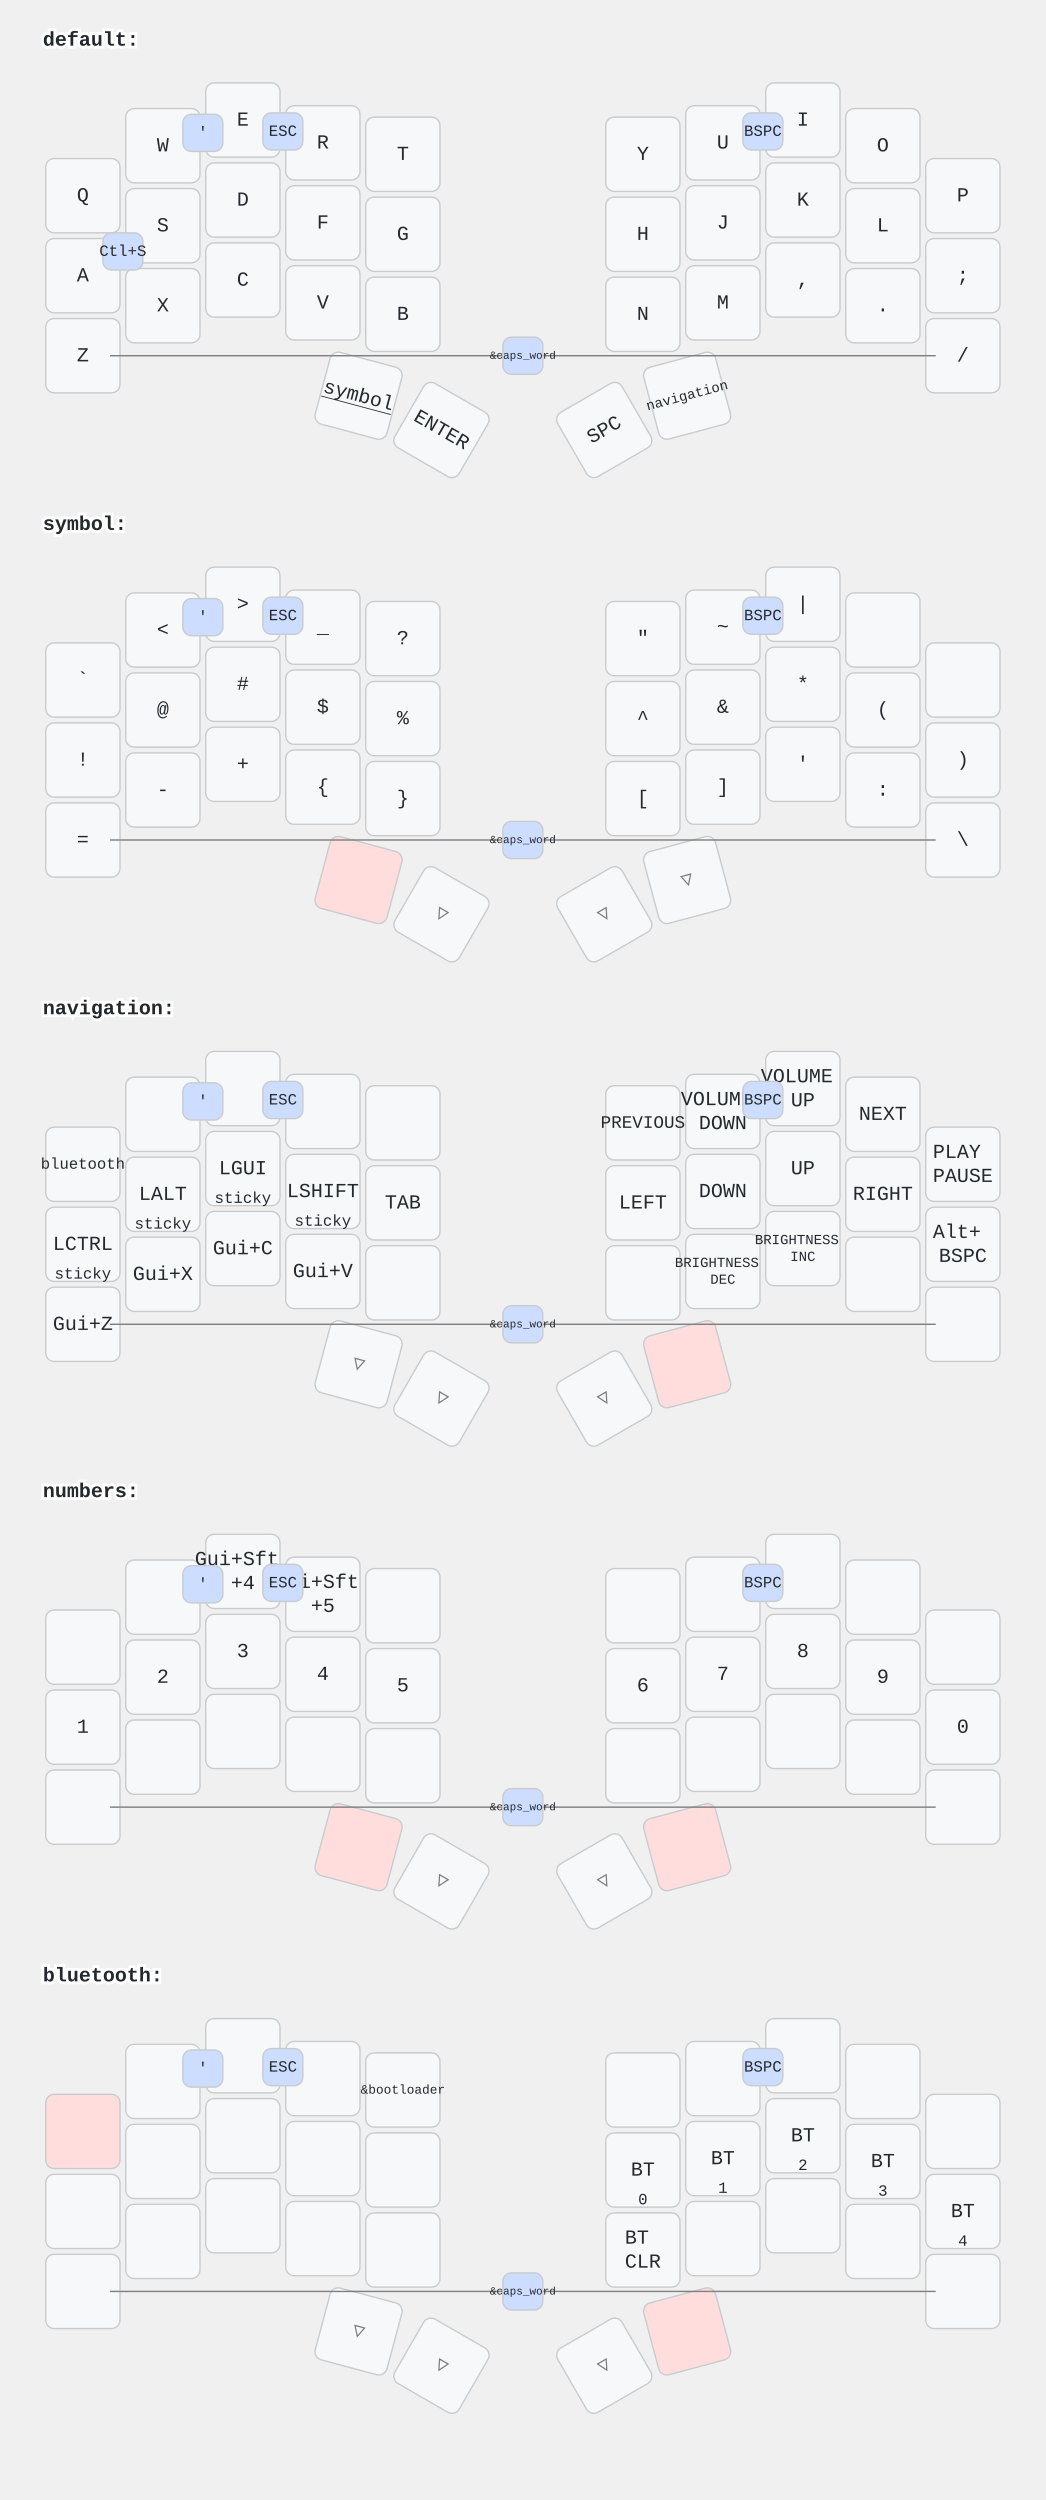
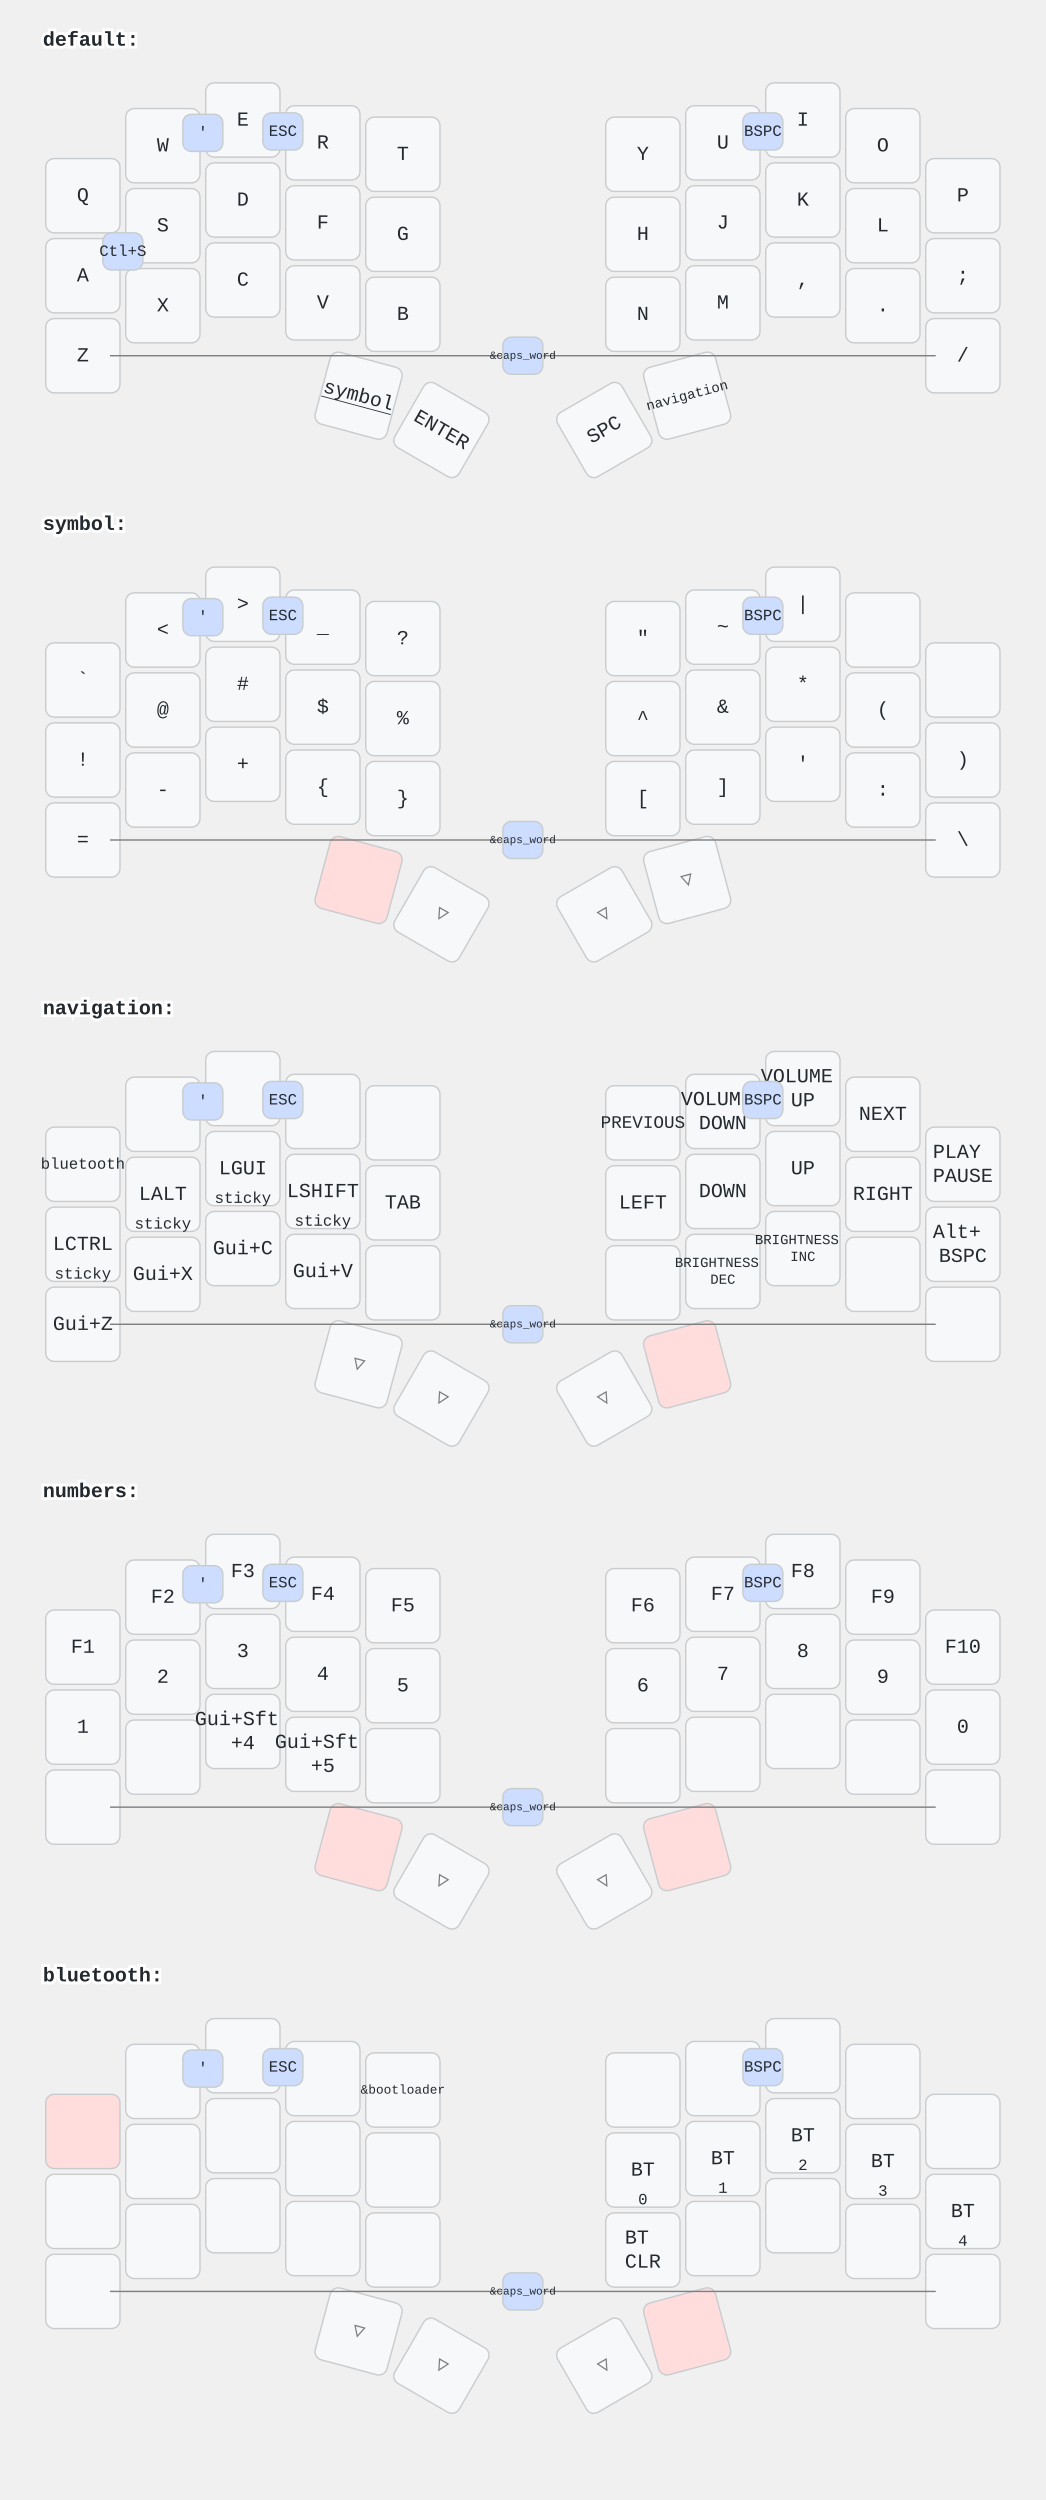
<svg xmlns="http://www.w3.org/2000/svg" width="732" height="1750" viewBox="0 0 732 1750" class="keymap">
  <style>/* inherit to force styles through use tags */
svg path {
    fill: inherit;
}

/* font and background color specifications */
svg.keymap {
    font-family: SFMono-Regular,Consolas,Liberation Mono,Menlo,monospace;
    font-size: 14px;
    font-kerning: normal;
    text-rendering: optimizeLegibility;
    fill: #24292e;
}

/* default key styling */
rect.key {
    fill: #f6f8fa;
}

rect.key, rect.combo {
    stroke: #c9cccf;
    stroke-width: 1;
}

/* default key side styling, only used is draw_key_sides is set */
rect.side {
    filter: brightness(90%);
}

/* color accent for combo boxes */
rect.combo, rect.combo-separate {
    fill: #cdf;
}

/* color accent for held keys */
rect.held, rect.combo.held {
    fill: #fdd;
}

/* color accent for ghost (optional) keys */
rect.ghost, rect.combo.ghost {
    stroke-dasharray: 4, 4;
    stroke-width: 2;
}

text {
    text-anchor: middle;
    dominant-baseline: middle;
}

/* styling for layer labels */
text.label {
    font-weight: bold;
    text-anchor: start;
    stroke: white;
    stroke-width: 4;
    paint-order: stroke;
}

/* styling for optional footer */
text.footer {
    text-anchor: end;
    dominant-baseline: auto;
    stroke: white;
    stroke-width: 4;
    paint-order: stroke;
}

/* styling for combo tap, and key non-tap label text */
text.combo, text.hold, text.shifted, text.left, text.right {
    font-size: 11px;
}

text.hold {
    text-anchor: middle;
    dominant-baseline: auto;
}

text.shifted {
    text-anchor: middle;
    dominant-baseline: hanging;
}

text.left {
    text-anchor: start;
}

text.right {
    text-anchor: end;
}

text.layer-activator {
    text-decoration: underline;
}

/* styling for hold/shifted label text in combo box */
text.combo.hold, text.combo.shifted, text.combo.left, text.combo.right {
    font-size: 8px;
}

/* lighter symbol for transparent keys */
text.trans {
    fill: #7b7e81;
}

/* styling for combo dendrons */
path.combo {
    stroke-width: 1;
    stroke: gray;
    fill: none;
}

/* Start Tabler Icons Cleanup */
/* cannot use height/width with glyphs */
.icon-tabler &gt; path {
    fill: inherit;
    stroke: inherit;
    stroke-width: 2;
}
/* hide tabler's default box */
.icon-tabler &gt; path[stroke="none"][fill="none"] {
    visibility: hidden;
}
/* End Tabler Icons Cleanup */
</style>
  <g transform="translate(30, 0)" class="layer-default">
    <text x="0" y="28" class="label" id="default">default:</text>
    <g transform="translate(0, 56)">
      <g transform="translate(28, 81)" class="key keypos-0">
        <rect rx="6" ry="6" x="-26" y="-26" width="52" height="52" class="key" />
        <text x="0" y="0" class="key tap">Q</text>
      </g>
      <g transform="translate(84, 46)" class="key keypos-1">
        <rect rx="6" ry="6" x="-26" y="-26" width="52" height="52" class="key" />
        <text x="0" y="0" class="key tap">W</text>
      </g>
      <g transform="translate(140, 28)" class="key keypos-2">
        <rect rx="6" ry="6" x="-26" y="-26" width="52" height="52" class="key" />
        <text x="0" y="0" class="key tap">E</text>
      </g>
      <g transform="translate(196, 44)" class="key keypos-3">
        <rect rx="6" ry="6" x="-26" y="-26" width="52" height="52" class="key" />
        <text x="0" y="0" class="key tap">R</text>
      </g>
      <g transform="translate(252, 52)" class="key keypos-4">
        <rect rx="6" ry="6" x="-26" y="-26" width="52" height="52" class="key" />
        <text x="0" y="0" class="key tap">T</text>
      </g>
      <g transform="translate(420, 52)" class="key keypos-5">
        <rect rx="6" ry="6" x="-26" y="-26" width="52" height="52" class="key" />
        <text x="0" y="0" class="key tap">Y</text>
      </g>
      <g transform="translate(476, 44)" class="key keypos-6">
        <rect rx="6" ry="6" x="-26" y="-26" width="52" height="52" class="key" />
        <text x="0" y="0" class="key tap">U</text>
      </g>
      <g transform="translate(532, 28)" class="key keypos-7">
        <rect rx="6" ry="6" x="-26" y="-26" width="52" height="52" class="key" />
        <text x="0" y="0" class="key tap">I</text>
      </g>
      <g transform="translate(588, 46)" class="key keypos-8">
        <rect rx="6" ry="6" x="-26" y="-26" width="52" height="52" class="key" />
        <text x="0" y="0" class="key tap">O</text>
      </g>
      <g transform="translate(644, 81)" class="key keypos-9">
        <rect rx="6" ry="6" x="-26" y="-26" width="52" height="52" class="key" />
        <text x="0" y="0" class="key tap">P</text>
      </g>
      <g transform="translate(28, 137)" class="key keypos-10">
        <rect rx="6" ry="6" x="-26" y="-26" width="52" height="52" class="key" />
        <text x="0" y="0" class="key tap">A</text>
      </g>
      <g transform="translate(84, 102)" class="key keypos-11">
        <rect rx="6" ry="6" x="-26" y="-26" width="52" height="52" class="key" />
        <text x="0" y="0" class="key tap">S</text>
      </g>
      <g transform="translate(140, 84)" class="key keypos-12">
        <rect rx="6" ry="6" x="-26" y="-26" width="52" height="52" class="key" />
        <text x="0" y="0" class="key tap">D</text>
      </g>
      <g transform="translate(196, 100)" class="key keypos-13">
        <rect rx="6" ry="6" x="-26" y="-26" width="52" height="52" class="key" />
        <text x="0" y="0" class="key tap">F</text>
      </g>
      <g transform="translate(252, 108)" class="key keypos-14">
        <rect rx="6" ry="6" x="-26" y="-26" width="52" height="52" class="key" />
        <text x="0" y="0" class="key tap">G</text>
      </g>
      <g transform="translate(420, 108)" class="key keypos-15">
        <rect rx="6" ry="6" x="-26" y="-26" width="52" height="52" class="key" />
        <text x="0" y="0" class="key tap">H</text>
      </g>
      <g transform="translate(476, 100)" class="key keypos-16">
        <rect rx="6" ry="6" x="-26" y="-26" width="52" height="52" class="key" />
        <text x="0" y="0" class="key tap">J</text>
      </g>
      <g transform="translate(532, 84)" class="key keypos-17">
        <rect rx="6" ry="6" x="-26" y="-26" width="52" height="52" class="key" />
        <text x="0" y="0" class="key tap">K</text>
      </g>
      <g transform="translate(588, 102)" class="key keypos-18">
        <rect rx="6" ry="6" x="-26" y="-26" width="52" height="52" class="key" />
        <text x="0" y="0" class="key tap">L</text>
      </g>
      <g transform="translate(644, 137)" class="key keypos-19">
        <rect rx="6" ry="6" x="-26" y="-26" width="52" height="52" class="key" />
        <text x="0" y="0" class="key tap">;</text>
      </g>
      <g transform="translate(28, 193)" class="key keypos-20">
        <rect rx="6" ry="6" x="-26" y="-26" width="52" height="52" class="key" />
        <text x="0" y="0" class="key tap">Z</text>
      </g>
      <g transform="translate(84, 158)" class="key keypos-21">
        <rect rx="6" ry="6" x="-26" y="-26" width="52" height="52" class="key" />
        <text x="0" y="0" class="key tap">X</text>
      </g>
      <g transform="translate(140, 140)" class="key keypos-22">
        <rect rx="6" ry="6" x="-26" y="-26" width="52" height="52" class="key" />
        <text x="0" y="0" class="key tap">C</text>
      </g>
      <g transform="translate(196, 156)" class="key keypos-23">
        <rect rx="6" ry="6" x="-26" y="-26" width="52" height="52" class="key" />
        <text x="0" y="0" class="key tap">V</text>
      </g>
      <g transform="translate(252, 164)" class="key keypos-24">
        <rect rx="6" ry="6" x="-26" y="-26" width="52" height="52" class="key" />
        <text x="0" y="0" class="key tap">B</text>
      </g>
      <g transform="translate(420, 164)" class="key keypos-25">
        <rect rx="6" ry="6" x="-26" y="-26" width="52" height="52" class="key" />
        <text x="0" y="0" class="key tap">N</text>
      </g>
      <g transform="translate(476, 156)" class="key keypos-26">
        <rect rx="6" ry="6" x="-26" y="-26" width="52" height="52" class="key" />
        <text x="0" y="0" class="key tap">M</text>
      </g>
      <g transform="translate(532, 140)" class="key keypos-27">
        <rect rx="6" ry="6" x="-26" y="-26" width="52" height="52" class="key" />
        <text x="0" y="0" class="key tap">,</text>
      </g>
      <g transform="translate(588, 158)" class="key keypos-28">
        <rect rx="6" ry="6" x="-26" y="-26" width="52" height="52" class="key" />
        <text x="0" y="0" class="key tap">.</text>
      </g>
      <g transform="translate(644, 193)" class="key keypos-29">
        <rect rx="6" ry="6" x="-26" y="-26" width="52" height="52" class="key" />
        <text x="0" y="0" class="key tap">/</text>
      </g>
      <g transform="translate(221, 221) rotate(15.0)" class="key keypos-30">
        <rect rx="6" ry="6" x="-26" y="-26" width="52" height="52" class="key" />
        <a href="#symbol">
          <text x="0" y="0" class="key tap layer-activator">symbol</text>
        </a>
      </g>
      <g transform="translate(279, 245) rotate(30.0)" class="key keypos-31">
        <rect rx="6" ry="6" x="-26" y="-26" width="52" height="52" class="key" />
        <text x="0" y="0" class="key tap">ENTER</text>
      </g>
      <g transform="translate(393, 245) rotate(-30.0)" class="key keypos-32">
        <rect rx="6" ry="6" x="-26" y="-26" width="52" height="52" class="key" />
        <text x="0" y="0" class="key tap">SPC</text>
      </g>
      <g transform="translate(451, 221) rotate(-15.0)" class="key keypos-33">
        <rect rx="6" ry="6" x="-26" y="-26" width="52" height="52" class="key" />
        <a href="#navigation">
          <text x="0" y="0" class="key tap layer-activator">
            <tspan style="font-size: 70%">navigation</tspan>
          </text>
        </a>
      </g>
      <g class="combo combopos-0">
        <rect rx="6" ry="6" x="98" y="24" width="28" height="26" class="combo" />
        <text x="112" y="37" class="combo tap">'</text>
      </g>
      <g class="combo combopos-1">
        <rect rx="6" ry="6" x="154" y="23" width="28" height="26" class="combo" />
        <text x="168" y="36" class="combo tap">ESC</text>
      </g>
      <g class="combo combopos-2">
        <path d="M336,193 l-289,0" class="combo" />
        <path d="M336,193 l289,0" class="combo" />
        <rect rx="6" ry="6" x="322" y="180" width="28" height="26" class="combo" />
        <text x="336" y="193" class="combo tap">
          <tspan style="font-size: 70%">&amp;caps_word</tspan>
        </text>
      </g>
      <g class="combo combopos-3">
        <rect rx="6" ry="6" x="490" y="23" width="28" height="26" class="combo" />
        <text x="504" y="36" class="combo tap">BSPC</text>
      </g>
      <g class="combo combopos-4">
        <rect rx="6" ry="6" x="42" y="107" width="28" height="26" class="combo" />
        <text x="56" y="120" class="combo tap">Ctl+S</text>
      </g>
    </g>
  </g>
  <g transform="translate(30, 339)" class="layer-symbol">
    <text x="0" y="28" class="label" id="symbol">symbol:</text>
    <g transform="translate(0, 56)">
      <g transform="translate(28, 81)" class="key keypos-0">
        <rect rx="6" ry="6" x="-26" y="-26" width="52" height="52" class="key" />
        <text x="0" y="0" class="key tap">`</text>
      </g>
      <g transform="translate(84, 46)" class="key keypos-1">
        <rect rx="6" ry="6" x="-26" y="-26" width="52" height="52" class="key" />
        <text x="0" y="0" class="key tap">&lt;</text>
      </g>
      <g transform="translate(140, 28)" class="key keypos-2">
        <rect rx="6" ry="6" x="-26" y="-26" width="52" height="52" class="key" />
        <text x="0" y="0" class="key tap">&gt;</text>
      </g>
      <g transform="translate(196, 44)" class="key keypos-3">
        <rect rx="6" ry="6" x="-26" y="-26" width="52" height="52" class="key" />
        <text x="0" y="0" class="key tap">_</text>
      </g>
      <g transform="translate(252, 52)" class="key keypos-4">
        <rect rx="6" ry="6" x="-26" y="-26" width="52" height="52" class="key" />
        <text x="0" y="0" class="key tap">?</text>
      </g>
      <g transform="translate(420, 52)" class="key keypos-5">
        <rect rx="6" ry="6" x="-26" y="-26" width="52" height="52" class="key" />
        <text x="0" y="0" class="key tap">"</text>
      </g>
      <g transform="translate(476, 44)" class="key keypos-6">
        <rect rx="6" ry="6" x="-26" y="-26" width="52" height="52" class="key" />
        <text x="0" y="0" class="key tap">~</text>
      </g>
      <g transform="translate(532, 28)" class="key keypos-7">
        <rect rx="6" ry="6" x="-26" y="-26" width="52" height="52" class="key" />
        <text x="0" y="0" class="key tap">|</text>
      </g>
      <g transform="translate(588, 46)" class="key keypos-8">
        <rect rx="6" ry="6" x="-26" y="-26" width="52" height="52" class="key" />
      </g>
      <g transform="translate(644, 81)" class="key keypos-9">
        <rect rx="6" ry="6" x="-26" y="-26" width="52" height="52" class="key" />
      </g>
      <g transform="translate(28, 137)" class="key keypos-10">
        <rect rx="6" ry="6" x="-26" y="-26" width="52" height="52" class="key" />
        <text x="0" y="0" class="key tap">!</text>
      </g>
      <g transform="translate(84, 102)" class="key keypos-11">
        <rect rx="6" ry="6" x="-26" y="-26" width="52" height="52" class="key" />
        <text x="0" y="0" class="key tap">@</text>
      </g>
      <g transform="translate(140, 84)" class="key keypos-12">
        <rect rx="6" ry="6" x="-26" y="-26" width="52" height="52" class="key" />
        <text x="0" y="0" class="key tap">#</text>
      </g>
      <g transform="translate(196, 100)" class="key keypos-13">
        <rect rx="6" ry="6" x="-26" y="-26" width="52" height="52" class="key" />
        <text x="0" y="0" class="key tap">$</text>
      </g>
      <g transform="translate(252, 108)" class="key keypos-14">
        <rect rx="6" ry="6" x="-26" y="-26" width="52" height="52" class="key" />
        <text x="0" y="0" class="key tap">%</text>
      </g>
      <g transform="translate(420, 108)" class="key keypos-15">
        <rect rx="6" ry="6" x="-26" y="-26" width="52" height="52" class="key" />
        <text x="0" y="0" class="key tap">^</text>
      </g>
      <g transform="translate(476, 100)" class="key keypos-16">
        <rect rx="6" ry="6" x="-26" y="-26" width="52" height="52" class="key" />
        <text x="0" y="0" class="key tap">&amp;</text>
      </g>
      <g transform="translate(532, 84)" class="key keypos-17">
        <rect rx="6" ry="6" x="-26" y="-26" width="52" height="52" class="key" />
        <text x="0" y="0" class="key tap">*</text>
      </g>
      <g transform="translate(588, 102)" class="key keypos-18">
        <rect rx="6" ry="6" x="-26" y="-26" width="52" height="52" class="key" />
        <text x="0" y="0" class="key tap">(</text>
      </g>
      <g transform="translate(644, 137)" class="key keypos-19">
        <rect rx="6" ry="6" x="-26" y="-26" width="52" height="52" class="key" />
        <text x="0" y="0" class="key tap">)</text>
      </g>
      <g transform="translate(28, 193)" class="key keypos-20">
        <rect rx="6" ry="6" x="-26" y="-26" width="52" height="52" class="key" />
        <text x="0" y="0" class="key tap">=</text>
      </g>
      <g transform="translate(84, 158)" class="key keypos-21">
        <rect rx="6" ry="6" x="-26" y="-26" width="52" height="52" class="key" />
        <text x="0" y="0" class="key tap">-</text>
      </g>
      <g transform="translate(140, 140)" class="key keypos-22">
        <rect rx="6" ry="6" x="-26" y="-26" width="52" height="52" class="key" />
        <text x="0" y="0" class="key tap">+</text>
      </g>
      <g transform="translate(196, 156)" class="key keypos-23">
        <rect rx="6" ry="6" x="-26" y="-26" width="52" height="52" class="key" />
        <text x="0" y="0" class="key tap">{</text>
      </g>
      <g transform="translate(252, 164)" class="key keypos-24">
        <rect rx="6" ry="6" x="-26" y="-26" width="52" height="52" class="key" />
        <text x="0" y="0" class="key tap">}</text>
      </g>
      <g transform="translate(420, 164)" class="key keypos-25">
        <rect rx="6" ry="6" x="-26" y="-26" width="52" height="52" class="key" />
        <text x="0" y="0" class="key tap">[</text>
      </g>
      <g transform="translate(476, 156)" class="key keypos-26">
        <rect rx="6" ry="6" x="-26" y="-26" width="52" height="52" class="key" />
        <text x="0" y="0" class="key tap">]</text>
      </g>
      <g transform="translate(532, 140)" class="key keypos-27">
        <rect rx="6" ry="6" x="-26" y="-26" width="52" height="52" class="key" />
        <text x="0" y="0" class="key tap">'</text>
      </g>
      <g transform="translate(588, 158)" class="key keypos-28">
        <rect rx="6" ry="6" x="-26" y="-26" width="52" height="52" class="key" />
        <text x="0" y="0" class="key tap">:</text>
      </g>
      <g transform="translate(644, 193)" class="key keypos-29">
        <rect rx="6" ry="6" x="-26" y="-26" width="52" height="52" class="key" />
        <text x="0" y="0" class="key tap">\</text>
      </g>
      <g transform="translate(221, 221) rotate(15.0)" class="key held keypos-30">
        <rect rx="6" ry="6" x="-26" y="-26" width="52" height="52" class="key held" />
      </g>
      <g transform="translate(279, 245) rotate(30.0)" class="key trans keypos-31">
        <rect rx="6" ry="6" x="-26" y="-26" width="52" height="52" class="key trans" />
        <text x="0" y="0" class="key trans tap">▽</text>
      </g>
      <g transform="translate(393, 245) rotate(-30.0)" class="key trans keypos-32">
        <rect rx="6" ry="6" x="-26" y="-26" width="52" height="52" class="key trans" />
        <text x="0" y="0" class="key trans tap">▽</text>
      </g>
      <g transform="translate(451, 221) rotate(-15.0)" class="key trans keypos-33">
        <rect rx="6" ry="6" x="-26" y="-26" width="52" height="52" class="key trans" />
        <text x="0" y="0" class="key trans tap">▽</text>
      </g>
      <g class="combo combopos-0">
        <rect rx="6" ry="6" x="98" y="24" width="28" height="26" class="combo" />
        <text x="112" y="37" class="combo tap">'</text>
      </g>
      <g class="combo combopos-1">
        <rect rx="6" ry="6" x="154" y="23" width="28" height="26" class="combo" />
        <text x="168" y="36" class="combo tap">ESC</text>
      </g>
      <g class="combo combopos-2">
        <path d="M336,193 l-289,0" class="combo" />
        <path d="M336,193 l289,0" class="combo" />
        <rect rx="6" ry="6" x="322" y="180" width="28" height="26" class="combo" />
        <text x="336" y="193" class="combo tap">
          <tspan style="font-size: 70%">&amp;caps_word</tspan>
        </text>
      </g>
      <g class="combo combopos-3">
        <rect rx="6" ry="6" x="490" y="23" width="28" height="26" class="combo" />
        <text x="504" y="36" class="combo tap">BSPC</text>
      </g>
    </g>
  </g>
  <g transform="translate(30, 678)" class="layer-navigation">
    <text x="0" y="28" class="label" id="navigation">navigation:</text>
    <g transform="translate(0, 56)">
      <g transform="translate(28, 81)" class="key keypos-0">
        <rect rx="6" ry="6" x="-26" y="-26" width="52" height="52" class="key" />
        <a href="#bluetooth">
          <text x="0" y="0" class="key tap layer-activator">
            <tspan style="font-size: 78%">bluetooth</tspan>
          </text>
        </a>
      </g>
      <g transform="translate(84, 46)" class="key keypos-1">
        <rect rx="6" ry="6" x="-26" y="-26" width="52" height="52" class="key" />
      </g>
      <g transform="translate(140, 28)" class="key keypos-2">
        <rect rx="6" ry="6" x="-26" y="-26" width="52" height="52" class="key" />
      </g>
      <g transform="translate(196, 44)" class="key keypos-3">
        <rect rx="6" ry="6" x="-26" y="-26" width="52" height="52" class="key" />
      </g>
      <g transform="translate(252, 52)" class="key keypos-4">
        <rect rx="6" ry="6" x="-26" y="-26" width="52" height="52" class="key" />
      </g>
      <g transform="translate(420, 52)" class="key keypos-5">
        <rect rx="6" ry="6" x="-26" y="-26" width="52" height="52" class="key" />
        <text x="0" y="0" class="key tap">
          <tspan style="font-size: 88%">PREVIOUS</tspan>
        </text>
      </g>
      <g transform="translate(476, 44)" class="key keypos-6">
        <rect rx="6" ry="6" x="-26" y="-26" width="52" height="52" class="key" />
        <text x="0" y="0" class="key tap">
          <tspan x="0" dy="-0.6em">VOLUME</tspan>
          <tspan x="0" dy="1.2em">DOWN</tspan>
        </text>
      </g>
      <g transform="translate(532, 28)" class="key keypos-7">
        <rect rx="6" ry="6" x="-26" y="-26" width="52" height="52" class="key" />
        <text x="0" y="0" class="key tap">
          <tspan x="0" dy="-0.6em">VOLUME</tspan>
          <tspan x="0" dy="1.2em">UP</tspan>
        </text>
      </g>
      <g transform="translate(588, 46)" class="key keypos-8">
        <rect rx="6" ry="6" x="-26" y="-26" width="52" height="52" class="key" />
        <text x="0" y="0" class="key tap">NEXT</text>
      </g>
      <g transform="translate(644, 81)" class="key keypos-9">
        <rect rx="6" ry="6" x="-26" y="-26" width="52" height="52" class="key" />
        <text x="0" y="0" class="key tap">
          <tspan x="0" dy="-0.6em">PLAY</tspan>
          <tspan x="0" dy="1.2em">PAUSE</tspan>
        </text>
      </g>
      <g transform="translate(28, 137)" class="key keypos-10">
        <rect rx="6" ry="6" x="-26" y="-26" width="52" height="52" class="key" />
        <text x="0" y="0" class="key tap">LCTRL</text>
        <text x="0" y="24" class="key hold">sticky</text>
      </g>
      <g transform="translate(84, 102)" class="key keypos-11">
        <rect rx="6" ry="6" x="-26" y="-26" width="52" height="52" class="key" />
        <text x="0" y="0" class="key tap">LALT</text>
        <text x="0" y="24" class="key hold">sticky</text>
      </g>
      <g transform="translate(140, 84)" class="key keypos-12">
        <rect rx="6" ry="6" x="-26" y="-26" width="52" height="52" class="key" />
        <text x="0" y="0" class="key tap">LGUI</text>
        <text x="0" y="24" class="key hold">sticky</text>
      </g>
      <g transform="translate(196, 100)" class="key keypos-13">
        <rect rx="6" ry="6" x="-26" y="-26" width="52" height="52" class="key" />
        <text x="0" y="0" class="key tap">LSHIFT</text>
        <text x="0" y="24" class="key hold">sticky</text>
      </g>
      <g transform="translate(252, 108)" class="key keypos-14">
        <rect rx="6" ry="6" x="-26" y="-26" width="52" height="52" class="key" />
        <text x="0" y="0" class="key tap">TAB</text>
      </g>
      <g transform="translate(420, 108)" class="key keypos-15">
        <rect rx="6" ry="6" x="-26" y="-26" width="52" height="52" class="key" />
        <text x="0" y="0" class="key tap">LEFT</text>
      </g>
      <g transform="translate(476, 100)" class="key keypos-16">
        <rect rx="6" ry="6" x="-26" y="-26" width="52" height="52" class="key" />
        <text x="0" y="0" class="key tap">DOWN</text>
      </g>
      <g transform="translate(532, 84)" class="key keypos-17">
        <rect rx="6" ry="6" x="-26" y="-26" width="52" height="52" class="key" />
        <text x="0" y="0" class="key tap">UP</text>
      </g>
      <g transform="translate(588, 102)" class="key keypos-18">
        <rect rx="6" ry="6" x="-26" y="-26" width="52" height="52" class="key" />
        <text x="0" y="0" class="key tap">RIGHT</text>
      </g>
      <g transform="translate(644, 137)" class="key keypos-19">
        <rect rx="6" ry="6" x="-26" y="-26" width="52" height="52" class="key" />
        <text x="0" y="0" class="key tap">
          <tspan x="0" dy="-0.6em">Alt+</tspan>
          <tspan x="0" dy="1.2em">BSPC</tspan>
        </text>
      </g>
      <g transform="translate(28, 193)" class="key keypos-20">
        <rect rx="6" ry="6" x="-26" y="-26" width="52" height="52" class="key" />
        <text x="0" y="0" class="key tap">Gui+Z</text>
      </g>
      <g transform="translate(84, 158)" class="key keypos-21">
        <rect rx="6" ry="6" x="-26" y="-26" width="52" height="52" class="key" />
        <text x="0" y="0" class="key tap">Gui+X</text>
      </g>
      <g transform="translate(140, 140)" class="key keypos-22">
        <rect rx="6" ry="6" x="-26" y="-26" width="52" height="52" class="key" />
        <text x="0" y="0" class="key tap">Gui+C</text>
      </g>
      <g transform="translate(196, 156)" class="key keypos-23">
        <rect rx="6" ry="6" x="-26" y="-26" width="52" height="52" class="key" />
        <text x="0" y="0" class="key tap">Gui+V</text>
      </g>
      <g transform="translate(252, 164)" class="key keypos-24">
        <rect rx="6" ry="6" x="-26" y="-26" width="52" height="52" class="key" />
      </g>
      <g transform="translate(420, 164)" class="key keypos-25">
        <rect rx="6" ry="6" x="-26" y="-26" width="52" height="52" class="key" />
      </g>
      <g transform="translate(476, 156)" class="key keypos-26">
        <rect rx="6" ry="6" x="-26" y="-26" width="52" height="52" class="key" />
        <text x="0" y="0" class="key tap">
          <tspan x="0" dy="-0.6em" style="font-size: 70%">BRIGHTNESS</tspan>
          <tspan x="0" dy="1.2em" style="font-size: 70%">DEC</tspan>
        </text>
      </g>
      <g transform="translate(532, 140)" class="key keypos-27">
        <rect rx="6" ry="6" x="-26" y="-26" width="52" height="52" class="key" />
        <text x="0" y="0" class="key tap">
          <tspan x="0" dy="-0.6em" style="font-size: 70%">BRIGHTNESS</tspan>
          <tspan x="0" dy="1.2em" style="font-size: 70%">INC</tspan>
        </text>
      </g>
      <g transform="translate(588, 158)" class="key keypos-28">
        <rect rx="6" ry="6" x="-26" y="-26" width="52" height="52" class="key" />
      </g>
      <g transform="translate(644, 193)" class="key keypos-29">
        <rect rx="6" ry="6" x="-26" y="-26" width="52" height="52" class="key" />
      </g>
      <g transform="translate(221, 221) rotate(15.0)" class="key trans keypos-30">
        <rect rx="6" ry="6" x="-26" y="-26" width="52" height="52" class="key trans" />
        <text x="0" y="0" class="key trans tap">▽</text>
      </g>
      <g transform="translate(279, 245) rotate(30.0)" class="key trans keypos-31">
        <rect rx="6" ry="6" x="-26" y="-26" width="52" height="52" class="key trans" />
        <text x="0" y="0" class="key trans tap">▽</text>
      </g>
      <g transform="translate(393, 245) rotate(-30.0)" class="key trans keypos-32">
        <rect rx="6" ry="6" x="-26" y="-26" width="52" height="52" class="key trans" />
        <text x="0" y="0" class="key trans tap">▽</text>
      </g>
      <g transform="translate(451, 221) rotate(-15.0)" class="key held keypos-33">
        <rect rx="6" ry="6" x="-26" y="-26" width="52" height="52" class="key held" />
      </g>
      <g class="combo combopos-0">
        <rect rx="6" ry="6" x="98" y="24" width="28" height="26" class="combo" />
        <text x="112" y="37" class="combo tap">'</text>
      </g>
      <g class="combo combopos-1">
        <rect rx="6" ry="6" x="154" y="23" width="28" height="26" class="combo" />
        <text x="168" y="36" class="combo tap">ESC</text>
      </g>
      <g class="combo combopos-2">
        <path d="M336,193 l-289,0" class="combo" />
        <path d="M336,193 l289,0" class="combo" />
        <rect rx="6" ry="6" x="322" y="180" width="28" height="26" class="combo" />
        <text x="336" y="193" class="combo tap">
          <tspan style="font-size: 70%">&amp;caps_word</tspan>
        </text>
      </g>
      <g class="combo combopos-3">
        <rect rx="6" ry="6" x="490" y="23" width="28" height="26" class="combo" />
        <text x="504" y="36" class="combo tap">BSPC</text>
      </g>
    </g>
  </g>
  <g transform="translate(30, 1016)" class="layer-numbers">
    <text x="0" y="28" class="label" id="numbers">numbers:</text>
    <g transform="translate(0, 56)">
      <g transform="translate(28, 81)" class="key keypos-0">
        <rect rx="6" ry="6" x="-26" y="-26" width="52" height="52" class="key" />
+         <text x="0" y="0" class="key tap">F1</text>
      </g>
      <g transform="translate(84, 46)" class="key keypos-1">
        <rect rx="6" ry="6" x="-26" y="-26" width="52" height="52" class="key" />
+         <text x="0" y="0" class="key tap">F2</text>
      </g>
      <g transform="translate(140, 28)" class="key keypos-2">
+         <rect rx="6" ry="6" x="-26" y="-26" width="52" height="52" class="key" />
+         <text x="0" y="0" class="key tap">F3</text>
+       </g>
+       <g transform="translate(196, 44)" class="key keypos-3">
+         <rect rx="6" ry="6" x="-26" y="-26" width="52" height="52" class="key" />
+         <text x="0" y="0" class="key tap">F4</text>
+       </g>
+       <g transform="translate(252, 52)" class="key keypos-4">
+         <rect rx="6" ry="6" x="-26" y="-26" width="52" height="52" class="key" />
+         <text x="0" y="0" class="key tap">F5</text>
+       </g>
+       <g transform="translate(420, 52)" class="key keypos-5">
+         <rect rx="6" ry="6" x="-26" y="-26" width="52" height="52" class="key" />
+         <text x="0" y="0" class="key tap">F6</text>
+       </g>
+       <g transform="translate(476, 44)" class="key keypos-6">
+         <rect rx="6" ry="6" x="-26" y="-26" width="52" height="52" class="key" />
+         <text x="0" y="0" class="key tap">F7</text>
+       </g>
+       <g transform="translate(532, 28)" class="key keypos-7">
+         <rect rx="6" ry="6" x="-26" y="-26" width="52" height="52" class="key" />
+         <text x="0" y="0" class="key tap">F8</text>
+       </g>
+       <g transform="translate(588, 46)" class="key keypos-8">
+         <rect rx="6" ry="6" x="-26" y="-26" width="52" height="52" class="key" />
+         <text x="0" y="0" class="key tap">F9</text>
+       </g>
+       <g transform="translate(644, 81)" class="key keypos-9">
+         <rect rx="6" ry="6" x="-26" y="-26" width="52" height="52" class="key" />
+         <text x="0" y="0" class="key tap">F10</text>
+       </g>
+       <g transform="translate(28, 137)" class="key keypos-10">
+         <rect rx="6" ry="6" x="-26" y="-26" width="52" height="52" class="key" />
+         <text x="0" y="0" class="key tap">1</text>
+       </g>
+       <g transform="translate(84, 102)" class="key keypos-11">
+         <rect rx="6" ry="6" x="-26" y="-26" width="52" height="52" class="key" />
+         <text x="0" y="0" class="key tap">2</text>
+       </g>
+       <g transform="translate(140, 84)" class="key keypos-12">
+         <rect rx="6" ry="6" x="-26" y="-26" width="52" height="52" class="key" />
+         <text x="0" y="0" class="key tap">3</text>
+       </g>
+       <g transform="translate(196, 100)" class="key keypos-13">
+         <rect rx="6" ry="6" x="-26" y="-26" width="52" height="52" class="key" />
+         <text x="0" y="0" class="key tap">4</text>
+       </g>
+       <g transform="translate(252, 108)" class="key keypos-14">
+         <rect rx="6" ry="6" x="-26" y="-26" width="52" height="52" class="key" />
+         <text x="0" y="0" class="key tap">5</text>
+       </g>
+       <g transform="translate(420, 108)" class="key keypos-15">
+         <rect rx="6" ry="6" x="-26" y="-26" width="52" height="52" class="key" />
+         <text x="0" y="0" class="key tap">6</text>
+       </g>
+       <g transform="translate(476, 100)" class="key keypos-16">
+         <rect rx="6" ry="6" x="-26" y="-26" width="52" height="52" class="key" />
+         <text x="0" y="0" class="key tap">7</text>
+       </g>
+       <g transform="translate(532, 84)" class="key keypos-17">
+         <rect rx="6" ry="6" x="-26" y="-26" width="52" height="52" class="key" />
+         <text x="0" y="0" class="key tap">8</text>
+       </g>
+       <g transform="translate(588, 102)" class="key keypos-18">
+         <rect rx="6" ry="6" x="-26" y="-26" width="52" height="52" class="key" />
+         <text x="0" y="0" class="key tap">9</text>
+       </g>
+       <g transform="translate(644, 137)" class="key keypos-19">
+         <rect rx="6" ry="6" x="-26" y="-26" width="52" height="52" class="key" />
+         <text x="0" y="0" class="key tap">0</text>
+       </g>
+       <g transform="translate(28, 193)" class="key keypos-20">
+         <rect rx="6" ry="6" x="-26" y="-26" width="52" height="52" class="key" />
+       </g>
+       <g transform="translate(84, 158)" class="key keypos-21">
+         <rect rx="6" ry="6" x="-26" y="-26" width="52" height="52" class="key" />
+       </g>
+       <g transform="translate(140, 140)" class="key keypos-22">
        <rect rx="6" ry="6" x="-26" y="-26" width="52" height="52" class="key" />
        <text x="0" y="0" class="key tap">
          <tspan x="0" dy="-0.6em">Gui+Sft</tspan>
          <tspan x="0" dy="1.2em">+4</tspan>
        </text>
      </g>
-       <g transform="translate(196, 44)" class="key keypos-3">
+       <g transform="translate(196, 156)" class="key keypos-23">
        <rect rx="6" ry="6" x="-26" y="-26" width="52" height="52" class="key" />
        <text x="0" y="0" class="key tap">
          <tspan x="0" dy="-0.6em">Gui+Sft</tspan>
          <tspan x="0" dy="1.2em">+5</tspan>
        </text>
-       </g>
-       <g transform="translate(252, 52)" class="key keypos-4">
-         <rect rx="6" ry="6" x="-26" y="-26" width="52" height="52" class="key" />
-       </g>
-       <g transform="translate(420, 52)" class="key keypos-5">
-         <rect rx="6" ry="6" x="-26" y="-26" width="52" height="52" class="key" />
-       </g>
-       <g transform="translate(476, 44)" class="key keypos-6">
-         <rect rx="6" ry="6" x="-26" y="-26" width="52" height="52" class="key" />
-       </g>
-       <g transform="translate(532, 28)" class="key keypos-7">
-         <rect rx="6" ry="6" x="-26" y="-26" width="52" height="52" class="key" />
-       </g>
-       <g transform="translate(588, 46)" class="key keypos-8">
-         <rect rx="6" ry="6" x="-26" y="-26" width="52" height="52" class="key" />
-       </g>
-       <g transform="translate(644, 81)" class="key keypos-9">
-         <rect rx="6" ry="6" x="-26" y="-26" width="52" height="52" class="key" />
-       </g>
-       <g transform="translate(28, 137)" class="key keypos-10">
-         <rect rx="6" ry="6" x="-26" y="-26" width="52" height="52" class="key" />
-         <text x="0" y="0" class="key tap">1</text>
-       </g>
-       <g transform="translate(84, 102)" class="key keypos-11">
-         <rect rx="6" ry="6" x="-26" y="-26" width="52" height="52" class="key" />
-         <text x="0" y="0" class="key tap">2</text>
-       </g>
-       <g transform="translate(140, 84)" class="key keypos-12">
-         <rect rx="6" ry="6" x="-26" y="-26" width="52" height="52" class="key" />
-         <text x="0" y="0" class="key tap">3</text>
-       </g>
-       <g transform="translate(196, 100)" class="key keypos-13">
-         <rect rx="6" ry="6" x="-26" y="-26" width="52" height="52" class="key" />
-         <text x="0" y="0" class="key tap">4</text>
-       </g>
-       <g transform="translate(252, 108)" class="key keypos-14">
-         <rect rx="6" ry="6" x="-26" y="-26" width="52" height="52" class="key" />
-         <text x="0" y="0" class="key tap">5</text>
-       </g>
-       <g transform="translate(420, 108)" class="key keypos-15">
-         <rect rx="6" ry="6" x="-26" y="-26" width="52" height="52" class="key" />
-         <text x="0" y="0" class="key tap">6</text>
-       </g>
-       <g transform="translate(476, 100)" class="key keypos-16">
-         <rect rx="6" ry="6" x="-26" y="-26" width="52" height="52" class="key" />
-         <text x="0" y="0" class="key tap">7</text>
-       </g>
-       <g transform="translate(532, 84)" class="key keypos-17">
-         <rect rx="6" ry="6" x="-26" y="-26" width="52" height="52" class="key" />
-         <text x="0" y="0" class="key tap">8</text>
-       </g>
-       <g transform="translate(588, 102)" class="key keypos-18">
-         <rect rx="6" ry="6" x="-26" y="-26" width="52" height="52" class="key" />
-         <text x="0" y="0" class="key tap">9</text>
-       </g>
-       <g transform="translate(644, 137)" class="key keypos-19">
-         <rect rx="6" ry="6" x="-26" y="-26" width="52" height="52" class="key" />
-         <text x="0" y="0" class="key tap">0</text>
-       </g>
-       <g transform="translate(28, 193)" class="key keypos-20">
-         <rect rx="6" ry="6" x="-26" y="-26" width="52" height="52" class="key" />
-       </g>
-       <g transform="translate(84, 158)" class="key keypos-21">
-         <rect rx="6" ry="6" x="-26" y="-26" width="52" height="52" class="key" />
-       </g>
-       <g transform="translate(140, 140)" class="key keypos-22">
-         <rect rx="6" ry="6" x="-26" y="-26" width="52" height="52" class="key" />
-       </g>
-       <g transform="translate(196, 156)" class="key keypos-23">
-         <rect rx="6" ry="6" x="-26" y="-26" width="52" height="52" class="key" />
      </g>
      <g transform="translate(252, 164)" class="key keypos-24">
        <rect rx="6" ry="6" x="-26" y="-26" width="52" height="52" class="key" />
      </g>
      <g transform="translate(420, 164)" class="key keypos-25">
        <rect rx="6" ry="6" x="-26" y="-26" width="52" height="52" class="key" />
      </g>
      <g transform="translate(476, 156)" class="key keypos-26">
        <rect rx="6" ry="6" x="-26" y="-26" width="52" height="52" class="key" />
      </g>
      <g transform="translate(532, 140)" class="key keypos-27">
        <rect rx="6" ry="6" x="-26" y="-26" width="52" height="52" class="key" />
      </g>
      <g transform="translate(588, 158)" class="key keypos-28">
        <rect rx="6" ry="6" x="-26" y="-26" width="52" height="52" class="key" />
      </g>
      <g transform="translate(644, 193)" class="key keypos-29">
        <rect rx="6" ry="6" x="-26" y="-26" width="52" height="52" class="key" />
      </g>
      <g transform="translate(221, 221) rotate(15.0)" class="key held keypos-30">
        <rect rx="6" ry="6" x="-26" y="-26" width="52" height="52" class="key held" />
      </g>
      <g transform="translate(279, 245) rotate(30.0)" class="key trans keypos-31">
        <rect rx="6" ry="6" x="-26" y="-26" width="52" height="52" class="key trans" />
        <text x="0" y="0" class="key trans tap">▽</text>
      </g>
      <g transform="translate(393, 245) rotate(-30.0)" class="key trans keypos-32">
        <rect rx="6" ry="6" x="-26" y="-26" width="52" height="52" class="key trans" />
        <text x="0" y="0" class="key trans tap">▽</text>
      </g>
      <g transform="translate(451, 221) rotate(-15.0)" class="key held keypos-33">
        <rect rx="6" ry="6" x="-26" y="-26" width="52" height="52" class="key held" />
      </g>
      <g class="combo combopos-0">
        <rect rx="6" ry="6" x="98" y="24" width="28" height="26" class="combo" />
        <text x="112" y="37" class="combo tap">'</text>
      </g>
      <g class="combo combopos-1">
        <rect rx="6" ry="6" x="154" y="23" width="28" height="26" class="combo" />
        <text x="168" y="36" class="combo tap">ESC</text>
      </g>
      <g class="combo combopos-2">
        <path d="M336,193 l-289,0" class="combo" />
        <path d="M336,193 l289,0" class="combo" />
        <rect rx="6" ry="6" x="322" y="180" width="28" height="26" class="combo" />
        <text x="336" y="193" class="combo tap">
          <tspan style="font-size: 70%">&amp;caps_word</tspan>
        </text>
      </g>
      <g class="combo combopos-3">
        <rect rx="6" ry="6" x="490" y="23" width="28" height="26" class="combo" />
        <text x="504" y="36" class="combo tap">BSPC</text>
      </g>
    </g>
  </g>
  <g transform="translate(30, 1355)" class="layer-bluetooth">
    <text x="0" y="28" class="label" id="bluetooth">bluetooth:</text>
    <g transform="translate(0, 56)">
      <g transform="translate(28, 81)" class="key held keypos-0">
        <rect rx="6" ry="6" x="-26" y="-26" width="52" height="52" class="key held" />
      </g>
      <g transform="translate(84, 46)" class="key keypos-1">
        <rect rx="6" ry="6" x="-26" y="-26" width="52" height="52" class="key" />
      </g>
      <g transform="translate(140, 28)" class="key keypos-2">
        <rect rx="6" ry="6" x="-26" y="-26" width="52" height="52" class="key" />
      </g>
      <g transform="translate(196, 44)" class="key keypos-3">
        <rect rx="6" ry="6" x="-26" y="-26" width="52" height="52" class="key" />
      </g>
      <g transform="translate(252, 52)" class="key keypos-4">
        <rect rx="6" ry="6" x="-26" y="-26" width="52" height="52" class="key" />
        <text x="0" y="0" class="key tap">
          <tspan style="font-size: 64%">&amp;bootloader</tspan>
        </text>
      </g>
      <g transform="translate(420, 52)" class="key keypos-5">
        <rect rx="6" ry="6" x="-26" y="-26" width="52" height="52" class="key" />
      </g>
      <g transform="translate(476, 44)" class="key keypos-6">
        <rect rx="6" ry="6" x="-26" y="-26" width="52" height="52" class="key" />
      </g>
      <g transform="translate(532, 28)" class="key keypos-7">
        <rect rx="6" ry="6" x="-26" y="-26" width="52" height="52" class="key" />
      </g>
      <g transform="translate(588, 46)" class="key keypos-8">
        <rect rx="6" ry="6" x="-26" y="-26" width="52" height="52" class="key" />
      </g>
      <g transform="translate(644, 81)" class="key keypos-9">
        <rect rx="6" ry="6" x="-26" y="-26" width="52" height="52" class="key" />
      </g>
      <g transform="translate(28, 137)" class="key keypos-10">
        <rect rx="6" ry="6" x="-26" y="-26" width="52" height="52" class="key" />
      </g>
      <g transform="translate(84, 102)" class="key keypos-11">
        <rect rx="6" ry="6" x="-26" y="-26" width="52" height="52" class="key" />
      </g>
      <g transform="translate(140, 84)" class="key keypos-12">
        <rect rx="6" ry="6" x="-26" y="-26" width="52" height="52" class="key" />
      </g>
      <g transform="translate(196, 100)" class="key keypos-13">
        <rect rx="6" ry="6" x="-26" y="-26" width="52" height="52" class="key" />
      </g>
      <g transform="translate(252, 108)" class="key keypos-14">
        <rect rx="6" ry="6" x="-26" y="-26" width="52" height="52" class="key" />
      </g>
      <g transform="translate(420, 108)" class="key keypos-15">
        <rect rx="6" ry="6" x="-26" y="-26" width="52" height="52" class="key" />
        <text x="0" y="0" class="key tap">BT</text>
        <text x="0" y="24" class="key hold">0</text>
      </g>
      <g transform="translate(476, 100)" class="key keypos-16">
        <rect rx="6" ry="6" x="-26" y="-26" width="52" height="52" class="key" />
        <text x="0" y="0" class="key tap">BT</text>
        <text x="0" y="24" class="key hold">1</text>
      </g>
      <g transform="translate(532, 84)" class="key keypos-17">
        <rect rx="6" ry="6" x="-26" y="-26" width="52" height="52" class="key" />
        <text x="0" y="0" class="key tap">BT</text>
        <text x="0" y="24" class="key hold">2</text>
      </g>
      <g transform="translate(588, 102)" class="key keypos-18">
        <rect rx="6" ry="6" x="-26" y="-26" width="52" height="52" class="key" />
        <text x="0" y="0" class="key tap">BT</text>
        <text x="0" y="24" class="key hold">3</text>
      </g>
      <g transform="translate(644, 137)" class="key keypos-19">
        <rect rx="6" ry="6" x="-26" y="-26" width="52" height="52" class="key" />
        <text x="0" y="0" class="key tap">BT</text>
        <text x="0" y="24" class="key hold">4</text>
      </g>
      <g transform="translate(28, 193)" class="key keypos-20">
        <rect rx="6" ry="6" x="-26" y="-26" width="52" height="52" class="key" />
      </g>
      <g transform="translate(84, 158)" class="key keypos-21">
        <rect rx="6" ry="6" x="-26" y="-26" width="52" height="52" class="key" />
      </g>
      <g transform="translate(140, 140)" class="key keypos-22">
        <rect rx="6" ry="6" x="-26" y="-26" width="52" height="52" class="key" />
      </g>
      <g transform="translate(196, 156)" class="key keypos-23">
        <rect rx="6" ry="6" x="-26" y="-26" width="52" height="52" class="key" />
      </g>
      <g transform="translate(252, 164)" class="key keypos-24">
        <rect rx="6" ry="6" x="-26" y="-26" width="52" height="52" class="key" />
      </g>
      <g transform="translate(420, 164)" class="key keypos-25">
        <rect rx="6" ry="6" x="-26" y="-26" width="52" height="52" class="key" />
        <text x="0" y="0" class="key tap">
          <tspan x="0" dy="-0.6em">BT</tspan>
          <tspan x="0" dy="1.2em">CLR</tspan>
        </text>
      </g>
      <g transform="translate(476, 156)" class="key keypos-26">
        <rect rx="6" ry="6" x="-26" y="-26" width="52" height="52" class="key" />
      </g>
      <g transform="translate(532, 140)" class="key keypos-27">
        <rect rx="6" ry="6" x="-26" y="-26" width="52" height="52" class="key" />
      </g>
      <g transform="translate(588, 158)" class="key keypos-28">
        <rect rx="6" ry="6" x="-26" y="-26" width="52" height="52" class="key" />
      </g>
      <g transform="translate(644, 193)" class="key keypos-29">
        <rect rx="6" ry="6" x="-26" y="-26" width="52" height="52" class="key" />
      </g>
      <g transform="translate(221, 221) rotate(15.0)" class="key trans keypos-30">
        <rect rx="6" ry="6" x="-26" y="-26" width="52" height="52" class="key trans" />
        <text x="0" y="0" class="key trans tap">▽</text>
      </g>
      <g transform="translate(279, 245) rotate(30.0)" class="key trans keypos-31">
        <rect rx="6" ry="6" x="-26" y="-26" width="52" height="52" class="key trans" />
        <text x="0" y="0" class="key trans tap">▽</text>
      </g>
      <g transform="translate(393, 245) rotate(-30.0)" class="key trans keypos-32">
        <rect rx="6" ry="6" x="-26" y="-26" width="52" height="52" class="key trans" />
        <text x="0" y="0" class="key trans tap">▽</text>
      </g>
      <g transform="translate(451, 221) rotate(-15.0)" class="key held keypos-33">
        <rect rx="6" ry="6" x="-26" y="-26" width="52" height="52" class="key held" />
      </g>
      <g class="combo combopos-0">
        <rect rx="6" ry="6" x="98" y="24" width="28" height="26" class="combo" />
        <text x="112" y="37" class="combo tap">'</text>
      </g>
      <g class="combo combopos-1">
        <rect rx="6" ry="6" x="154" y="23" width="28" height="26" class="combo" />
        <text x="168" y="36" class="combo tap">ESC</text>
      </g>
      <g class="combo combopos-2">
        <path d="M336,193 l-289,0" class="combo" />
        <path d="M336,193 l289,0" class="combo" />
        <rect rx="6" ry="6" x="322" y="180" width="28" height="26" class="combo" />
        <text x="336" y="193" class="combo tap">
          <tspan style="font-size: 70%">&amp;caps_word</tspan>
        </text>
      </g>
      <g class="combo combopos-3">
        <rect rx="6" ry="6" x="490" y="23" width="28" height="26" class="combo" />
        <text x="504" y="36" class="combo tap">BSPC</text>
      </g>
    </g>
  </g>
</svg>
